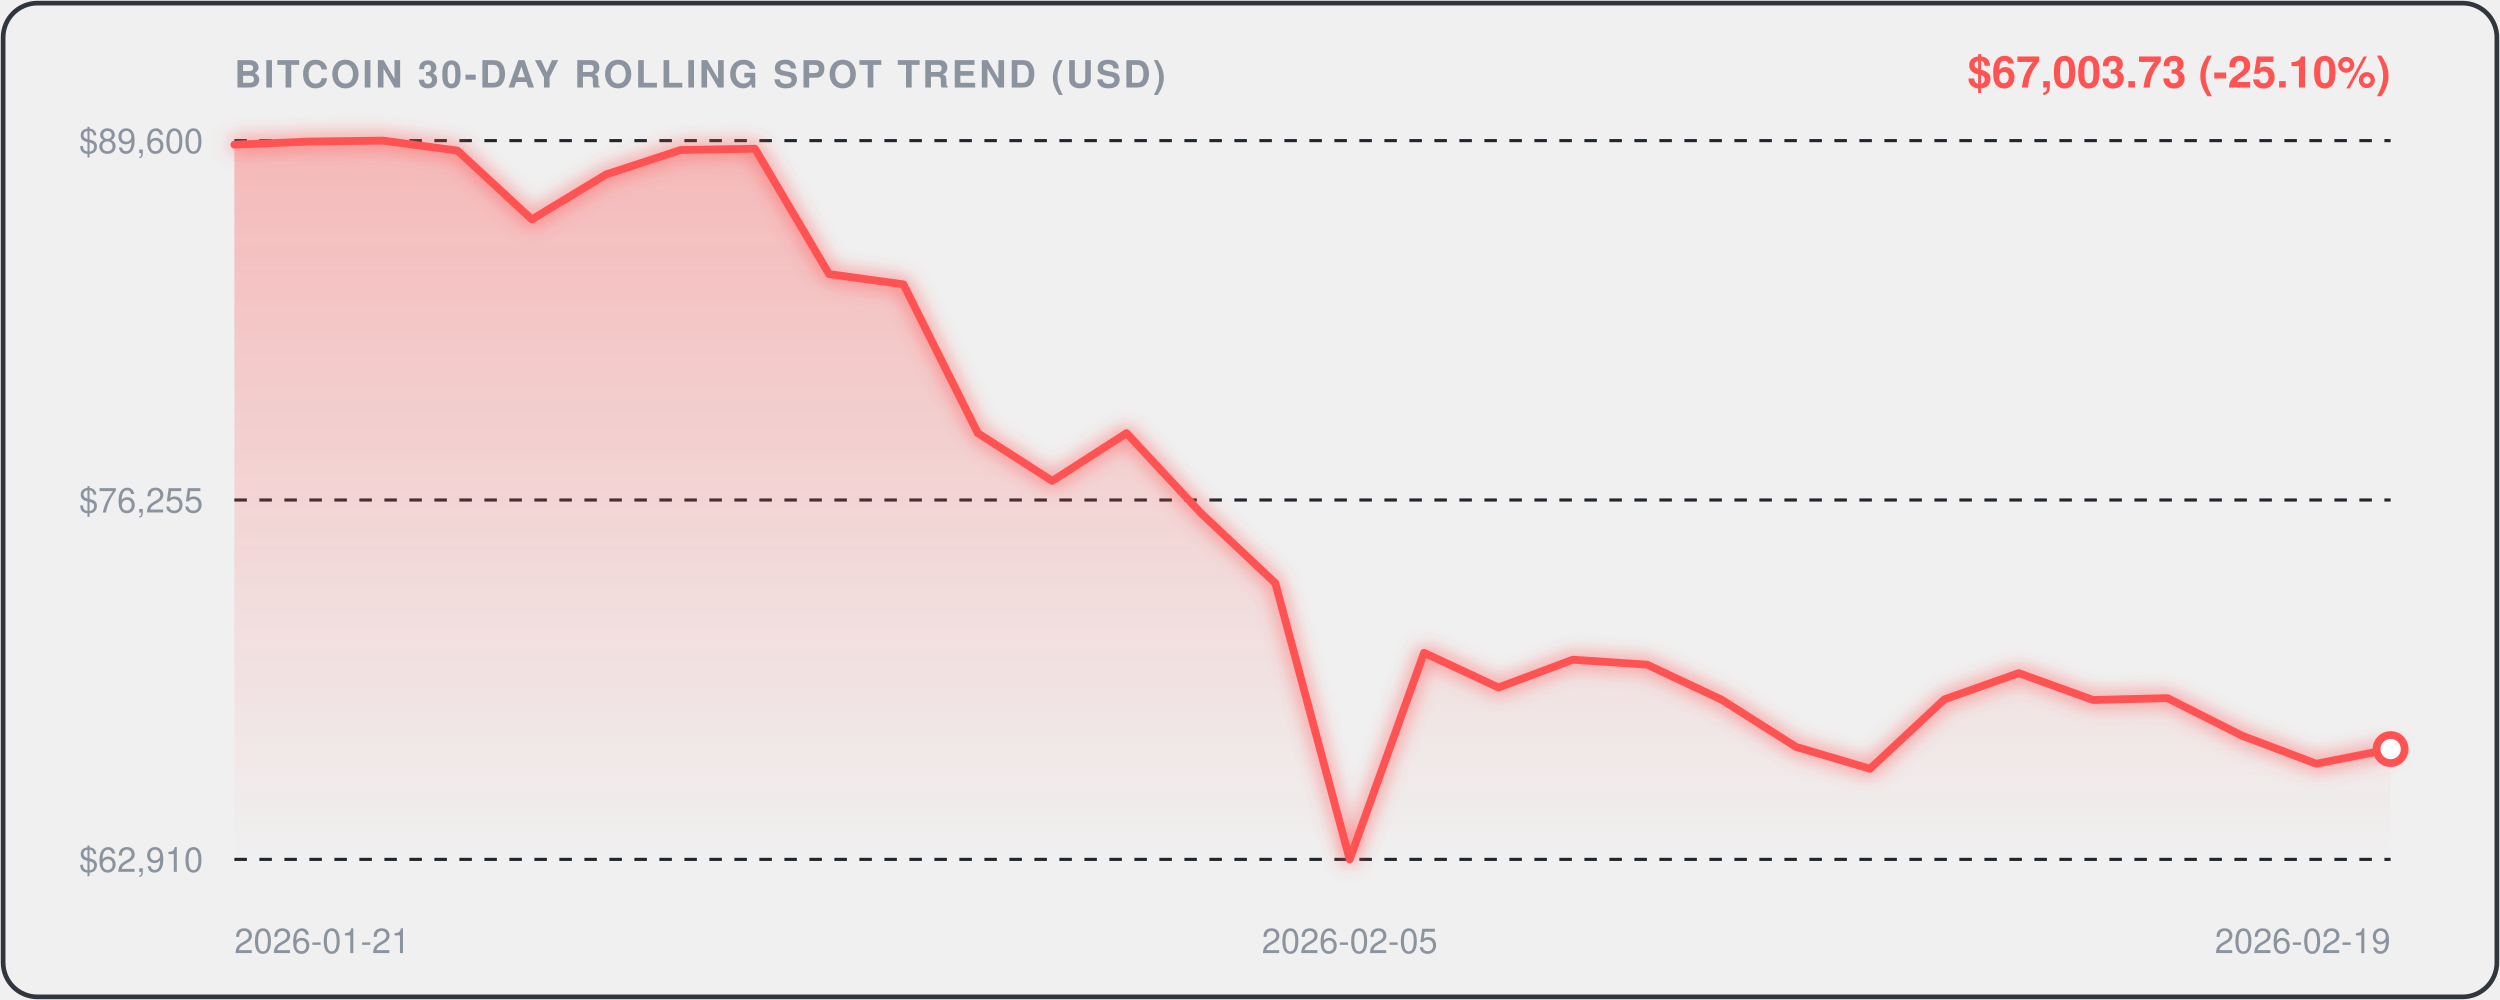
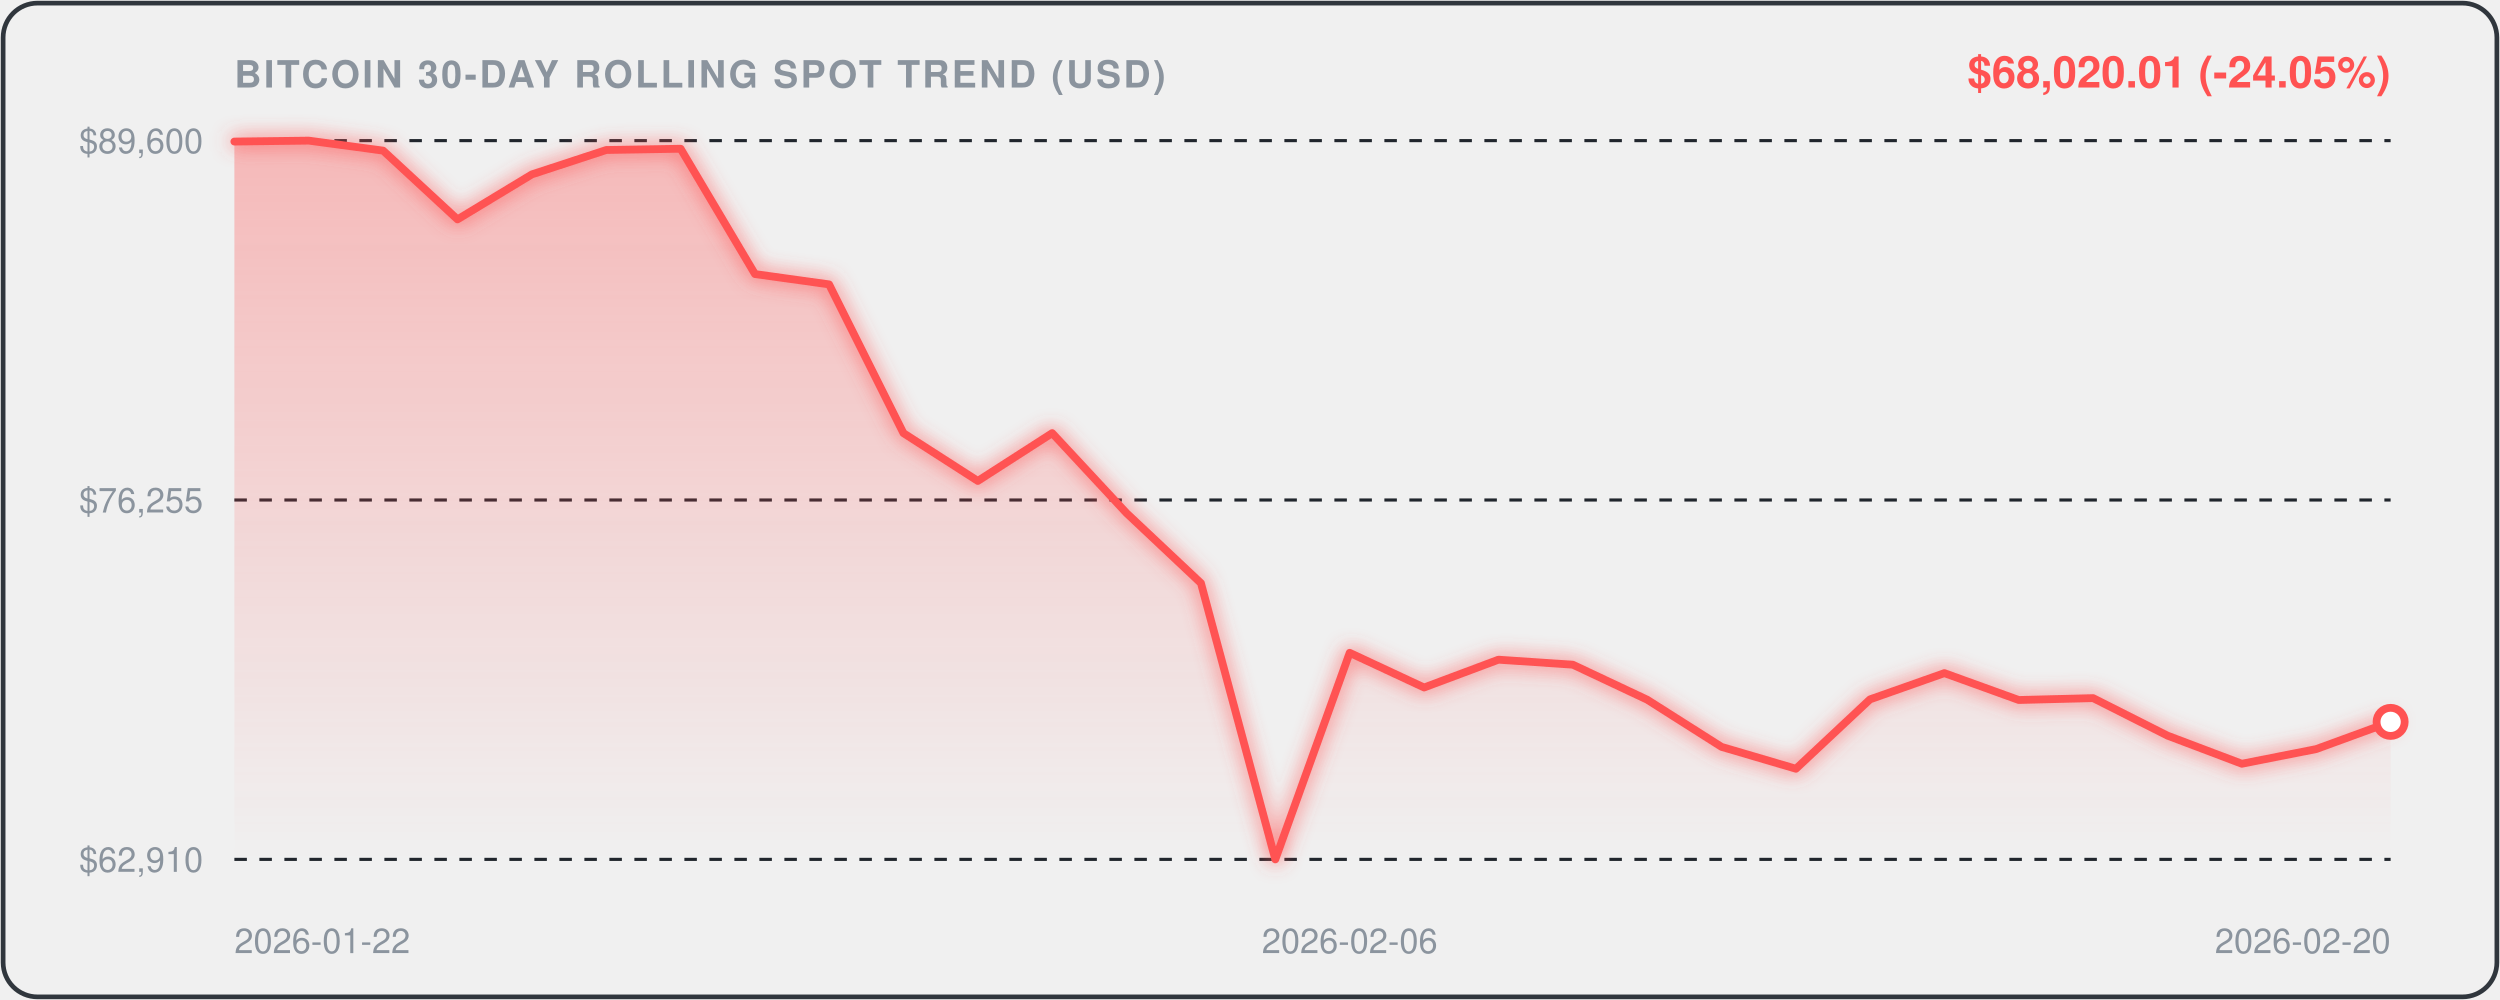
<svg xmlns="http://www.w3.org/2000/svg" viewBox="0 0 800 320" width="100%" height="100%" style="background:#0d1117;border-radius:12px;font-family:-apple-system,BlinkMacSystemFont,'Segoe UI',Helvetica,Arial,sans-serif;">
  <defs>
    <linearGradient id="areaGrad" x1="0" y1="0" x2="0" y2="1">
      <stop offset="0%" stop-color="rgba(255, 82, 82, 0.35)" />
      <stop offset="100%" stop-color="rgba(255, 82, 82, 0.0)" />
    </linearGradient>
    <filter id="glow" x="-20%" y="-20%" width="140%" height="140%">
      <feGaussianBlur stdDeviation="3" result="blur" />
      <feComposite in="SourceGraphic" in2="blur" operator="over" />
    </filter>
  </defs>
  <rect x="1" y="1" width="798" height="318" rx="11" fill="none" stroke="#30363d" stroke-width="1.5" />
  <text x="75" y="28" fill="#8b949e" font-size="12" font-weight="600" letter-spacing="0.8">BITCOIN 30-DAY ROLLING SPOT TREND (USD)</text>
-   <text x="765" y="28" text-anchor="end" fill="#FF5252" font-size="14" font-weight="700">$67,003.73 (-25.10%)</text>
+   <text x="765" y="28" text-anchor="end" fill="#FF5252" font-size="14" font-weight="700">$68,020.01 (-24.05%)</text>
  <line x1="75" y1="45" x2="765" y2="45" stroke="#21262d" stroke-width="1" stroke-dasharray="4,4" />
  <text x="65" y="49" text-anchor="end" fill="#8b949e" font-size="11">$89,600</text>
  <line x1="75" y1="160.0" x2="765" y2="160.0" stroke="#21262d" stroke-width="1" stroke-dasharray="4,4" />
  <text x="65" y="164.0" text-anchor="end" fill="#8b949e" font-size="11">$76,255</text>
  <line x1="75" y1="275" x2="765" y2="275" stroke="#21262d" stroke-width="1" stroke-dasharray="4,4" />
  <text x="65" y="279" text-anchor="end" fill="#8b949e" font-size="11">$62,910</text>
-   <path d="M 75.0,46.3 L 98.8,45.3 L 122.6,45.0 L 146.4,48.2 L 170.2,70.2 L 194.0,55.8 L 217.8,48.0 L 241.6,47.6 L 265.3,87.7 L 289.1,91.0 L 312.9,138.6 L 336.7,153.9 L 360.5,138.6 L 384.3,164.2 L 408.1,186.6 L 431.9,275.0 L 455.7,208.9 L 479.5,220.0 L 503.3,211.1 L 527.1,212.7 L 550.9,223.9 L 574.7,239.0 L 598.4,246.0 L 622.2,223.8 L 646.0,215.4 L 669.8,224.0 L 693.6,223.4 L 717.4,235.4 L 741.2,244.4 L 765.0,239.7 L 765.0,275.0 L 75.0,275.0 Z" fill="url(#areaGrad)" />
-   <path d="M 75.0,46.3 L 98.8,45.3 L 122.6,45.0 L 146.4,48.2 L 170.2,70.2 L 194.0,55.8 L 217.8,48.0 L 241.6,47.6 L 265.3,87.7 L 289.1,91.0 L 312.9,138.6 L 336.7,153.9 L 360.5,138.6 L 384.3,164.2 L 408.1,186.6 L 431.9,275.0 L 455.7,208.9 L 479.5,220.0 L 503.3,211.1 L 527.1,212.7 L 550.9,223.9 L 574.7,239.0 L 598.4,246.0 L 622.2,223.8 L 646.0,215.4 L 669.8,224.0 L 693.6,223.4 L 717.4,235.4 L 741.2,244.4 L 765.0,239.7" fill="none" stroke="#FF5252" stroke-width="2.5" stroke-linecap="round" stroke-linejoin="round" filter="url(#glow)" />
-   <circle cx="765.0" cy="239.7" r="4.5" fill="#ffffff" stroke="#FF5252" stroke-width="2.5" />
-   <text x="75.0" y="305" fill="#8b949e" font-size="11" text-anchor="start">2026-01-21</text>
-   <text x="431.9" y="305" fill="#8b949e" font-size="11" text-anchor="middle">2026-02-05</text>
-   <text x="765.0" y="305" fill="#8b949e" font-size="11" text-anchor="end">2026-02-19</text>
+   <path d="M 75.0,45.3 L 98.8,45.0 L 122.6,48.2 L 146.4,70.2 L 170.2,55.8 L 194.0,48.0 L 217.8,47.6 L 241.6,87.7 L 265.3,91.0 L 289.1,138.6 L 312.9,153.9 L 336.7,138.6 L 360.5,164.2 L 384.3,186.6 L 408.1,275.0 L 431.9,208.9 L 455.7,220.0 L 479.5,211.1 L 503.3,212.7 L 527.1,223.9 L 550.9,239.0 L 574.7,246.0 L 598.4,223.8 L 622.2,215.4 L 646.0,224.0 L 669.8,223.4 L 693.6,235.4 L 717.4,244.4 L 741.2,239.7 L 765.0,231.0 L 765.0,275.0 L 75.0,275.0 Z" fill="url(#areaGrad)" />
+   <path d="M 75.0,45.3 L 98.8,45.0 L 122.6,48.2 L 146.4,70.2 L 170.2,55.8 L 194.0,48.0 L 217.8,47.6 L 241.6,87.7 L 265.3,91.0 L 289.1,138.6 L 312.9,153.9 L 336.7,138.6 L 360.5,164.2 L 384.3,186.6 L 408.1,275.0 L 431.9,208.9 L 455.7,220.0 L 479.5,211.1 L 503.3,212.7 L 527.1,223.9 L 550.9,239.0 L 574.7,246.0 L 598.4,223.8 L 622.2,215.4 L 646.0,224.0 L 669.8,223.4 L 693.6,235.4 L 717.4,244.4 L 741.2,239.7 L 765.0,231.0" fill="none" stroke="#FF5252" stroke-width="2.5" stroke-linecap="round" stroke-linejoin="round" filter="url(#glow)" />
+   <circle cx="765.0" cy="231.0" r="4.5" fill="#ffffff" stroke="#FF5252" stroke-width="2.5" />
+   <text x="75.0" y="305" fill="#8b949e" font-size="11" text-anchor="start">2026-01-22</text>
+   <text x="431.9" y="305" fill="#8b949e" font-size="11" text-anchor="middle">2026-02-06</text>
+   <text x="765.0" y="305" fill="#8b949e" font-size="11" text-anchor="end">2026-02-20</text>
</svg>
